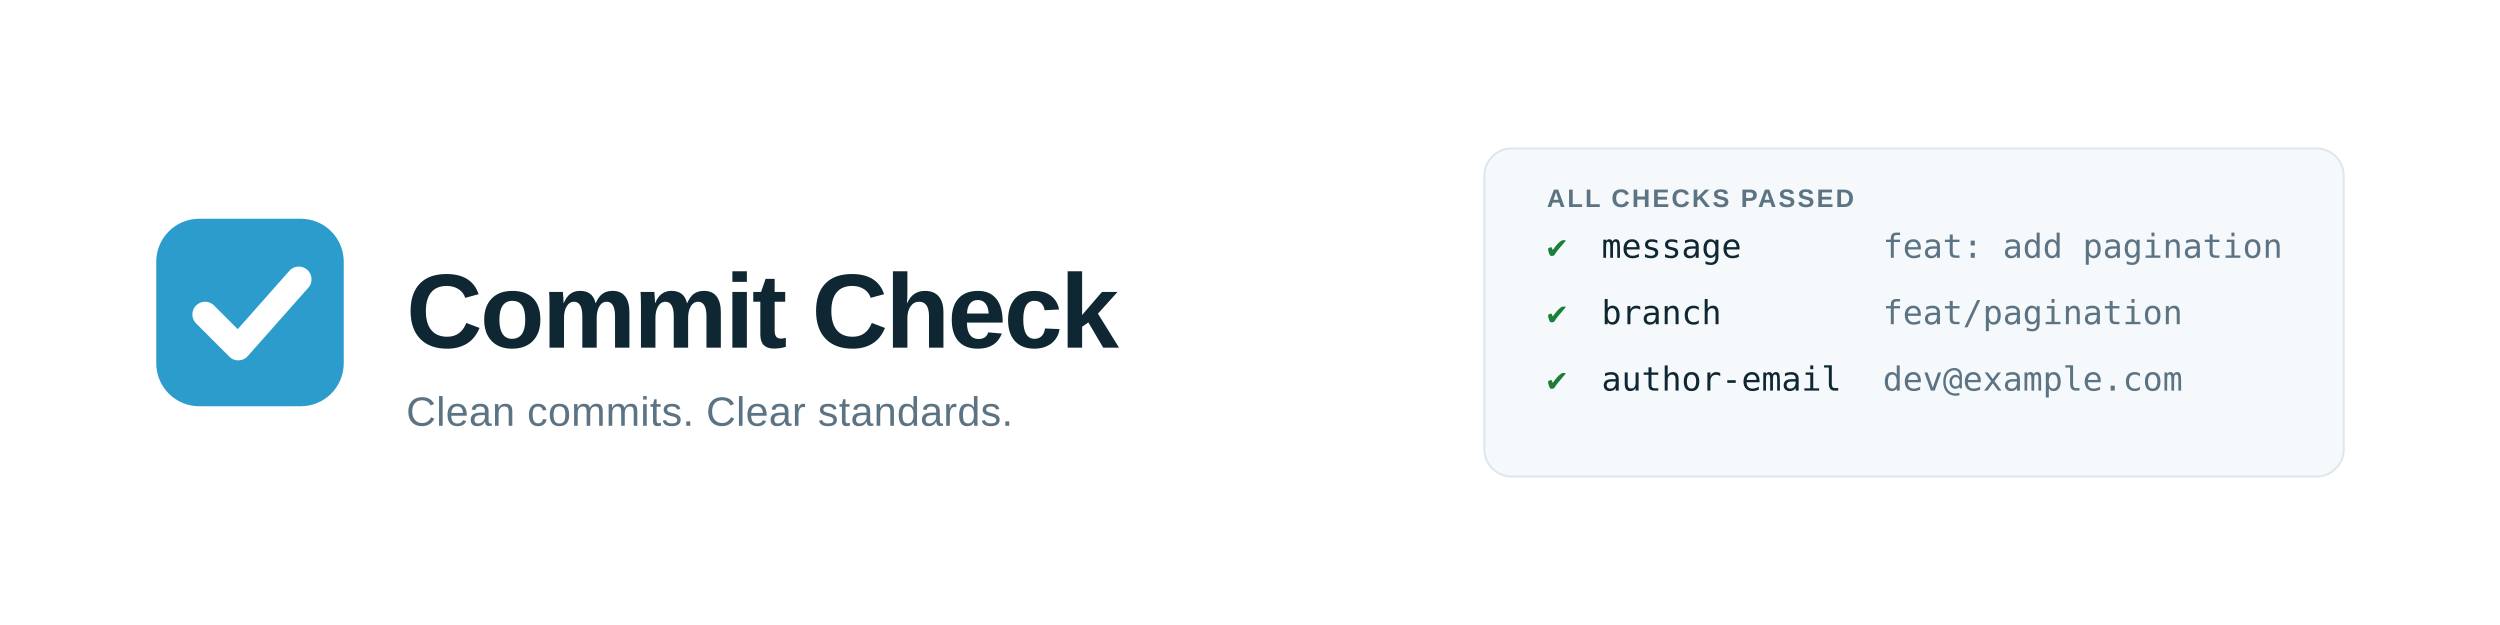
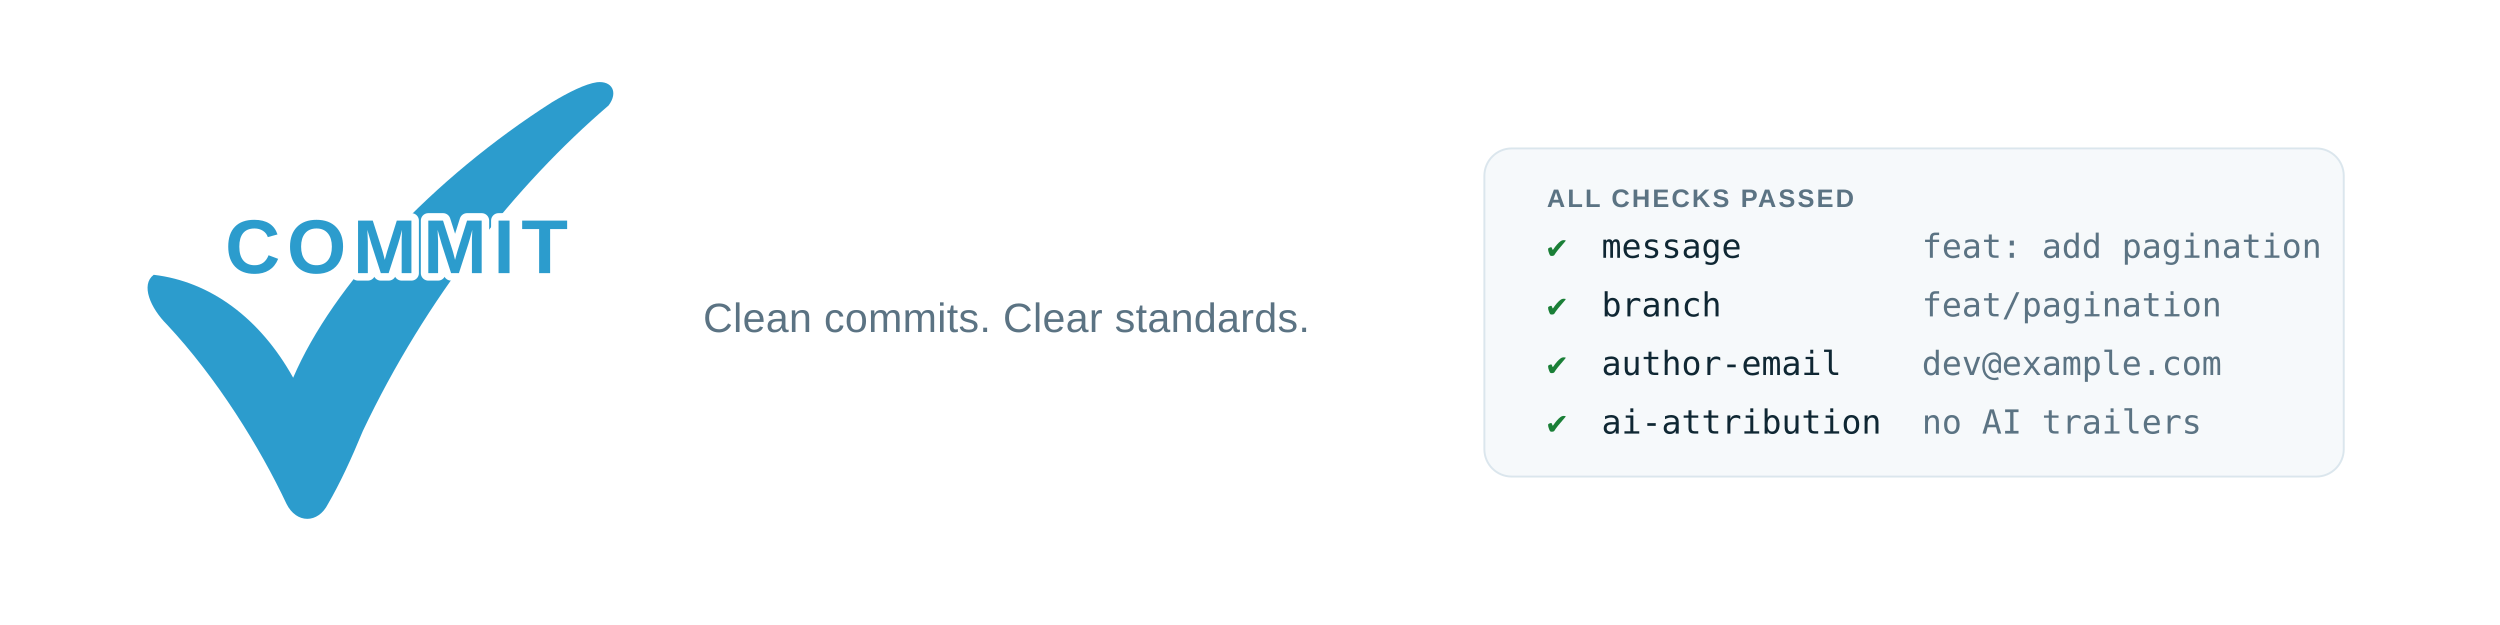
<svg xmlns="http://www.w3.org/2000/svg" width="1280" height="320" viewBox="0 0 1280 320">
  <rect width="1280" height="320" fill="#ffffff" />
-   <rect x="80" y="112" width="96" height="96" rx="22" fill="#2c9ccd" />
-   <polyline points="105,161 122,178 153,143" fill="none" stroke="#ffffff" stroke-width="13" stroke-linecap="round" stroke-linejoin="round" />
-   <text x="208" y="178" font-family="Liberation Sans, Arial, Helvetica, sans-serif" font-size="54" font-weight="bold" letter-spacing="-1.2" fill="#0f2733">Commit Check</text>
-   <text x="208" y="218" font-family="Liberation Sans, Arial, Helvetica, sans-serif" font-size="21" letter-spacing="0.2" fill="#5b7383">Clean commits. Clear standards.</text>
+   <g transform="translate(60 20) scale(0.85)">
+     <path d="M22 142 C56 146 86 168 106 204 C130 148 190 84 262 38 C272 32 282 27 289 26 C298 25 302 32 296 40 C240 88 186 156 148 236 C141 253 134 268 127 280 C121 292 108 292 102 280 C86 246 60 204 30 172 C20 162 14 148 22 142 Z" fill="#2c9ccd" />
+     <text x="65" y="141" font-family="Montserrat, Arial, Helvetica, sans-serif" font-size="46" font-weight="600" letter-spacing="4" fill="#2c9ccd" stroke="#ffffff" stroke-width="9" paint-order="stroke" stroke-linejoin="round">COMMIT</text>
+   </g>
+   <text x="360" y="170" font-family="Liberation Sans, Arial, Helvetica, sans-serif" font-size="21" letter-spacing="0.2" fill="#5b7383">Clean commits. Clear standards.</text>
  <rect x="760" y="76" width="440" height="168" rx="14" fill="#f6f9fb" stroke="#dbe6ed" />
  <text x="792" y="106" font-family="Liberation Sans, Arial, Helvetica, sans-serif" font-size="13" font-weight="bold" letter-spacing="1.1" fill="#5b7383">ALL CHECKS PASSED</text>
  <text x="792" y="132" font-family="DejaVu Sans Mono, monospace" font-size="17" fill="#1a7f37">✔</text>
  <text x="820" y="132" font-family="DejaVu Sans Mono, monospace" font-size="17" fill="#0f2733">message</text>
-   <text x="964" y="132" font-family="DejaVu Sans Mono, monospace" font-size="17" fill="#5b7383">feat: add pagination</text>
-   <text x="792" y="166" font-family="DejaVu Sans Mono, monospace" font-size="17" fill="#1a7f37">✔</text>
-   <text x="820" y="166" font-family="DejaVu Sans Mono, monospace" font-size="17" fill="#0f2733">branch</text>
-   <text x="964" y="166" font-family="DejaVu Sans Mono, monospace" font-size="17" fill="#5b7383">feat/pagination</text>
-   <text x="792" y="200" font-family="DejaVu Sans Mono, monospace" font-size="17" fill="#1a7f37">✔</text>
-   <text x="820" y="200" font-family="DejaVu Sans Mono, monospace" font-size="17" fill="#0f2733">author-email</text>
-   <text x="964" y="200" font-family="DejaVu Sans Mono, monospace" font-size="17" fill="#5b7383">dev@example.com</text>
+   <text x="984" y="132" font-family="DejaVu Sans Mono, monospace" font-size="17" fill="#5b7383">feat: add pagination</text>
+   <text x="792" y="162" font-family="DejaVu Sans Mono, monospace" font-size="17" fill="#1a7f37">✔</text>
+   <text x="820" y="162" font-family="DejaVu Sans Mono, monospace" font-size="17" fill="#0f2733">branch</text>
+   <text x="984" y="162" font-family="DejaVu Sans Mono, monospace" font-size="17" fill="#5b7383">feat/pagination</text>
+   <text x="792" y="192" font-family="DejaVu Sans Mono, monospace" font-size="17" fill="#1a7f37">✔</text>
+   <text x="820" y="192" font-family="DejaVu Sans Mono, monospace" font-size="17" fill="#0f2733">author-email</text>
+   <text x="984" y="192" font-family="DejaVu Sans Mono, monospace" font-size="17" fill="#5b7383">dev@example.com</text>
+   <text x="792" y="222" font-family="DejaVu Sans Mono, monospace" font-size="17" fill="#1a7f37">✔</text>
+   <text x="820" y="222" font-family="DejaVu Sans Mono, monospace" font-size="17" fill="#0f2733">ai-attribution</text>
+   <text x="984" y="222" font-family="DejaVu Sans Mono, monospace" font-size="17" fill="#5b7383">no AI trailers</text>
</svg>
